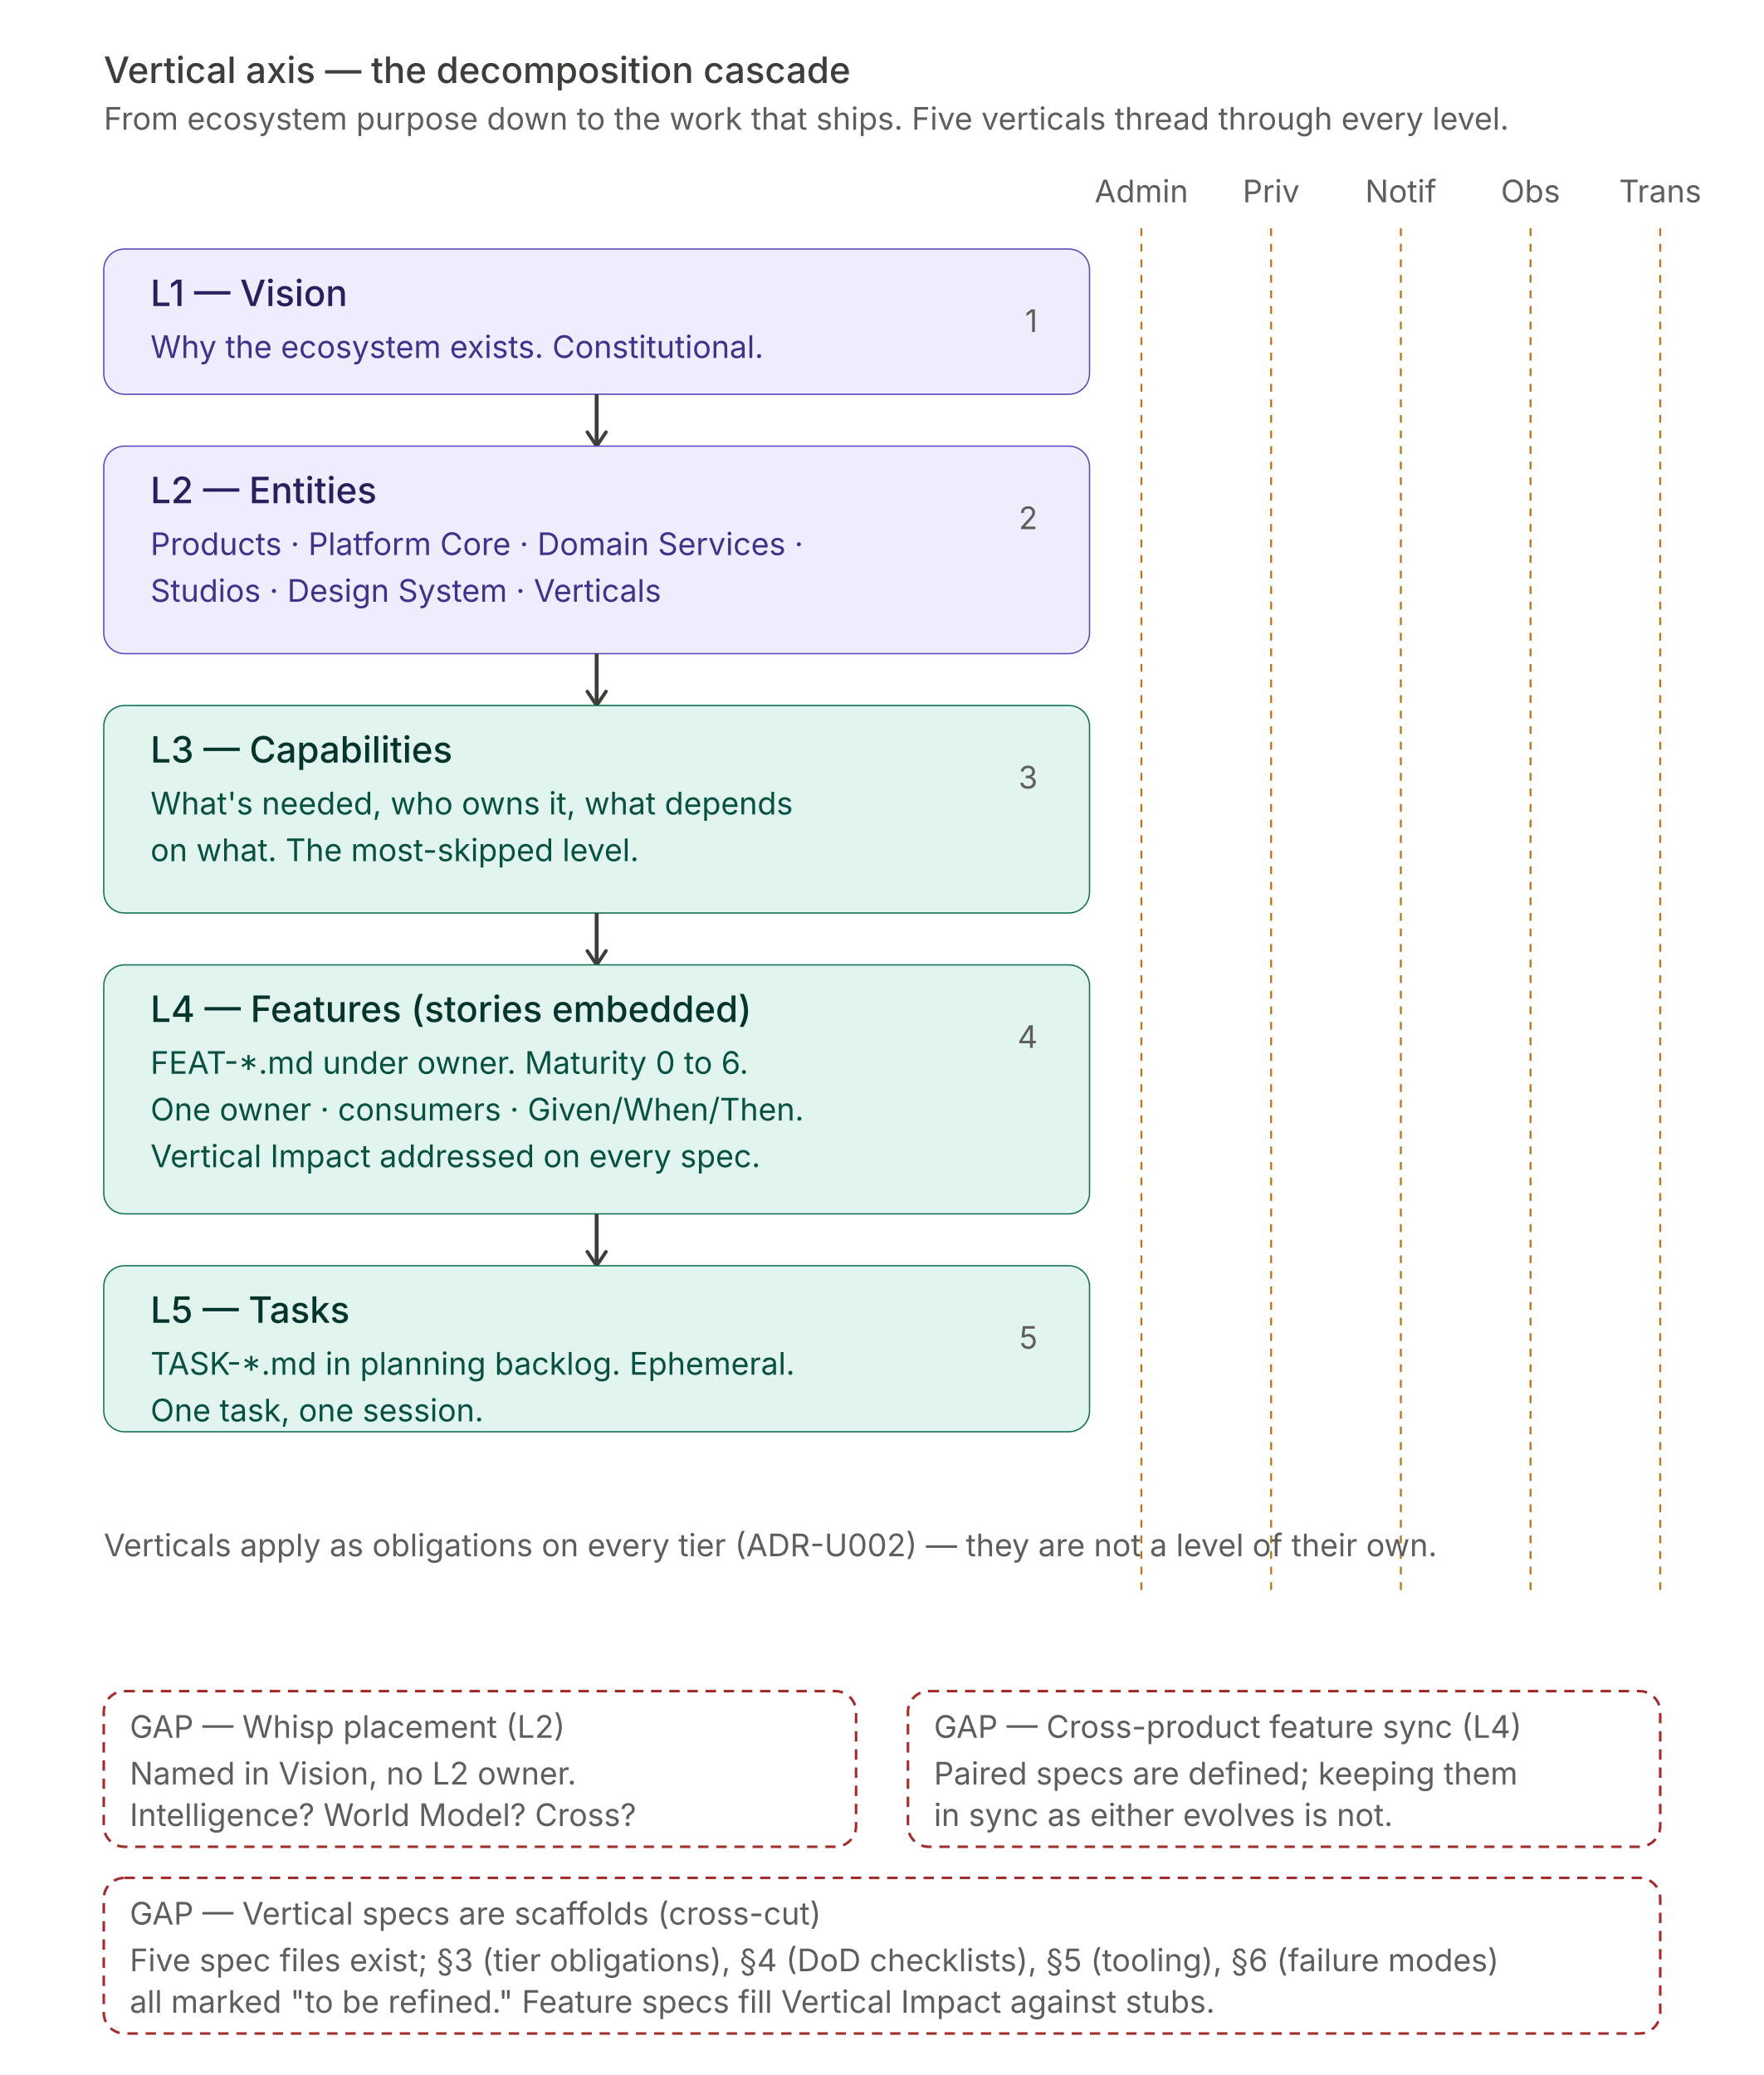
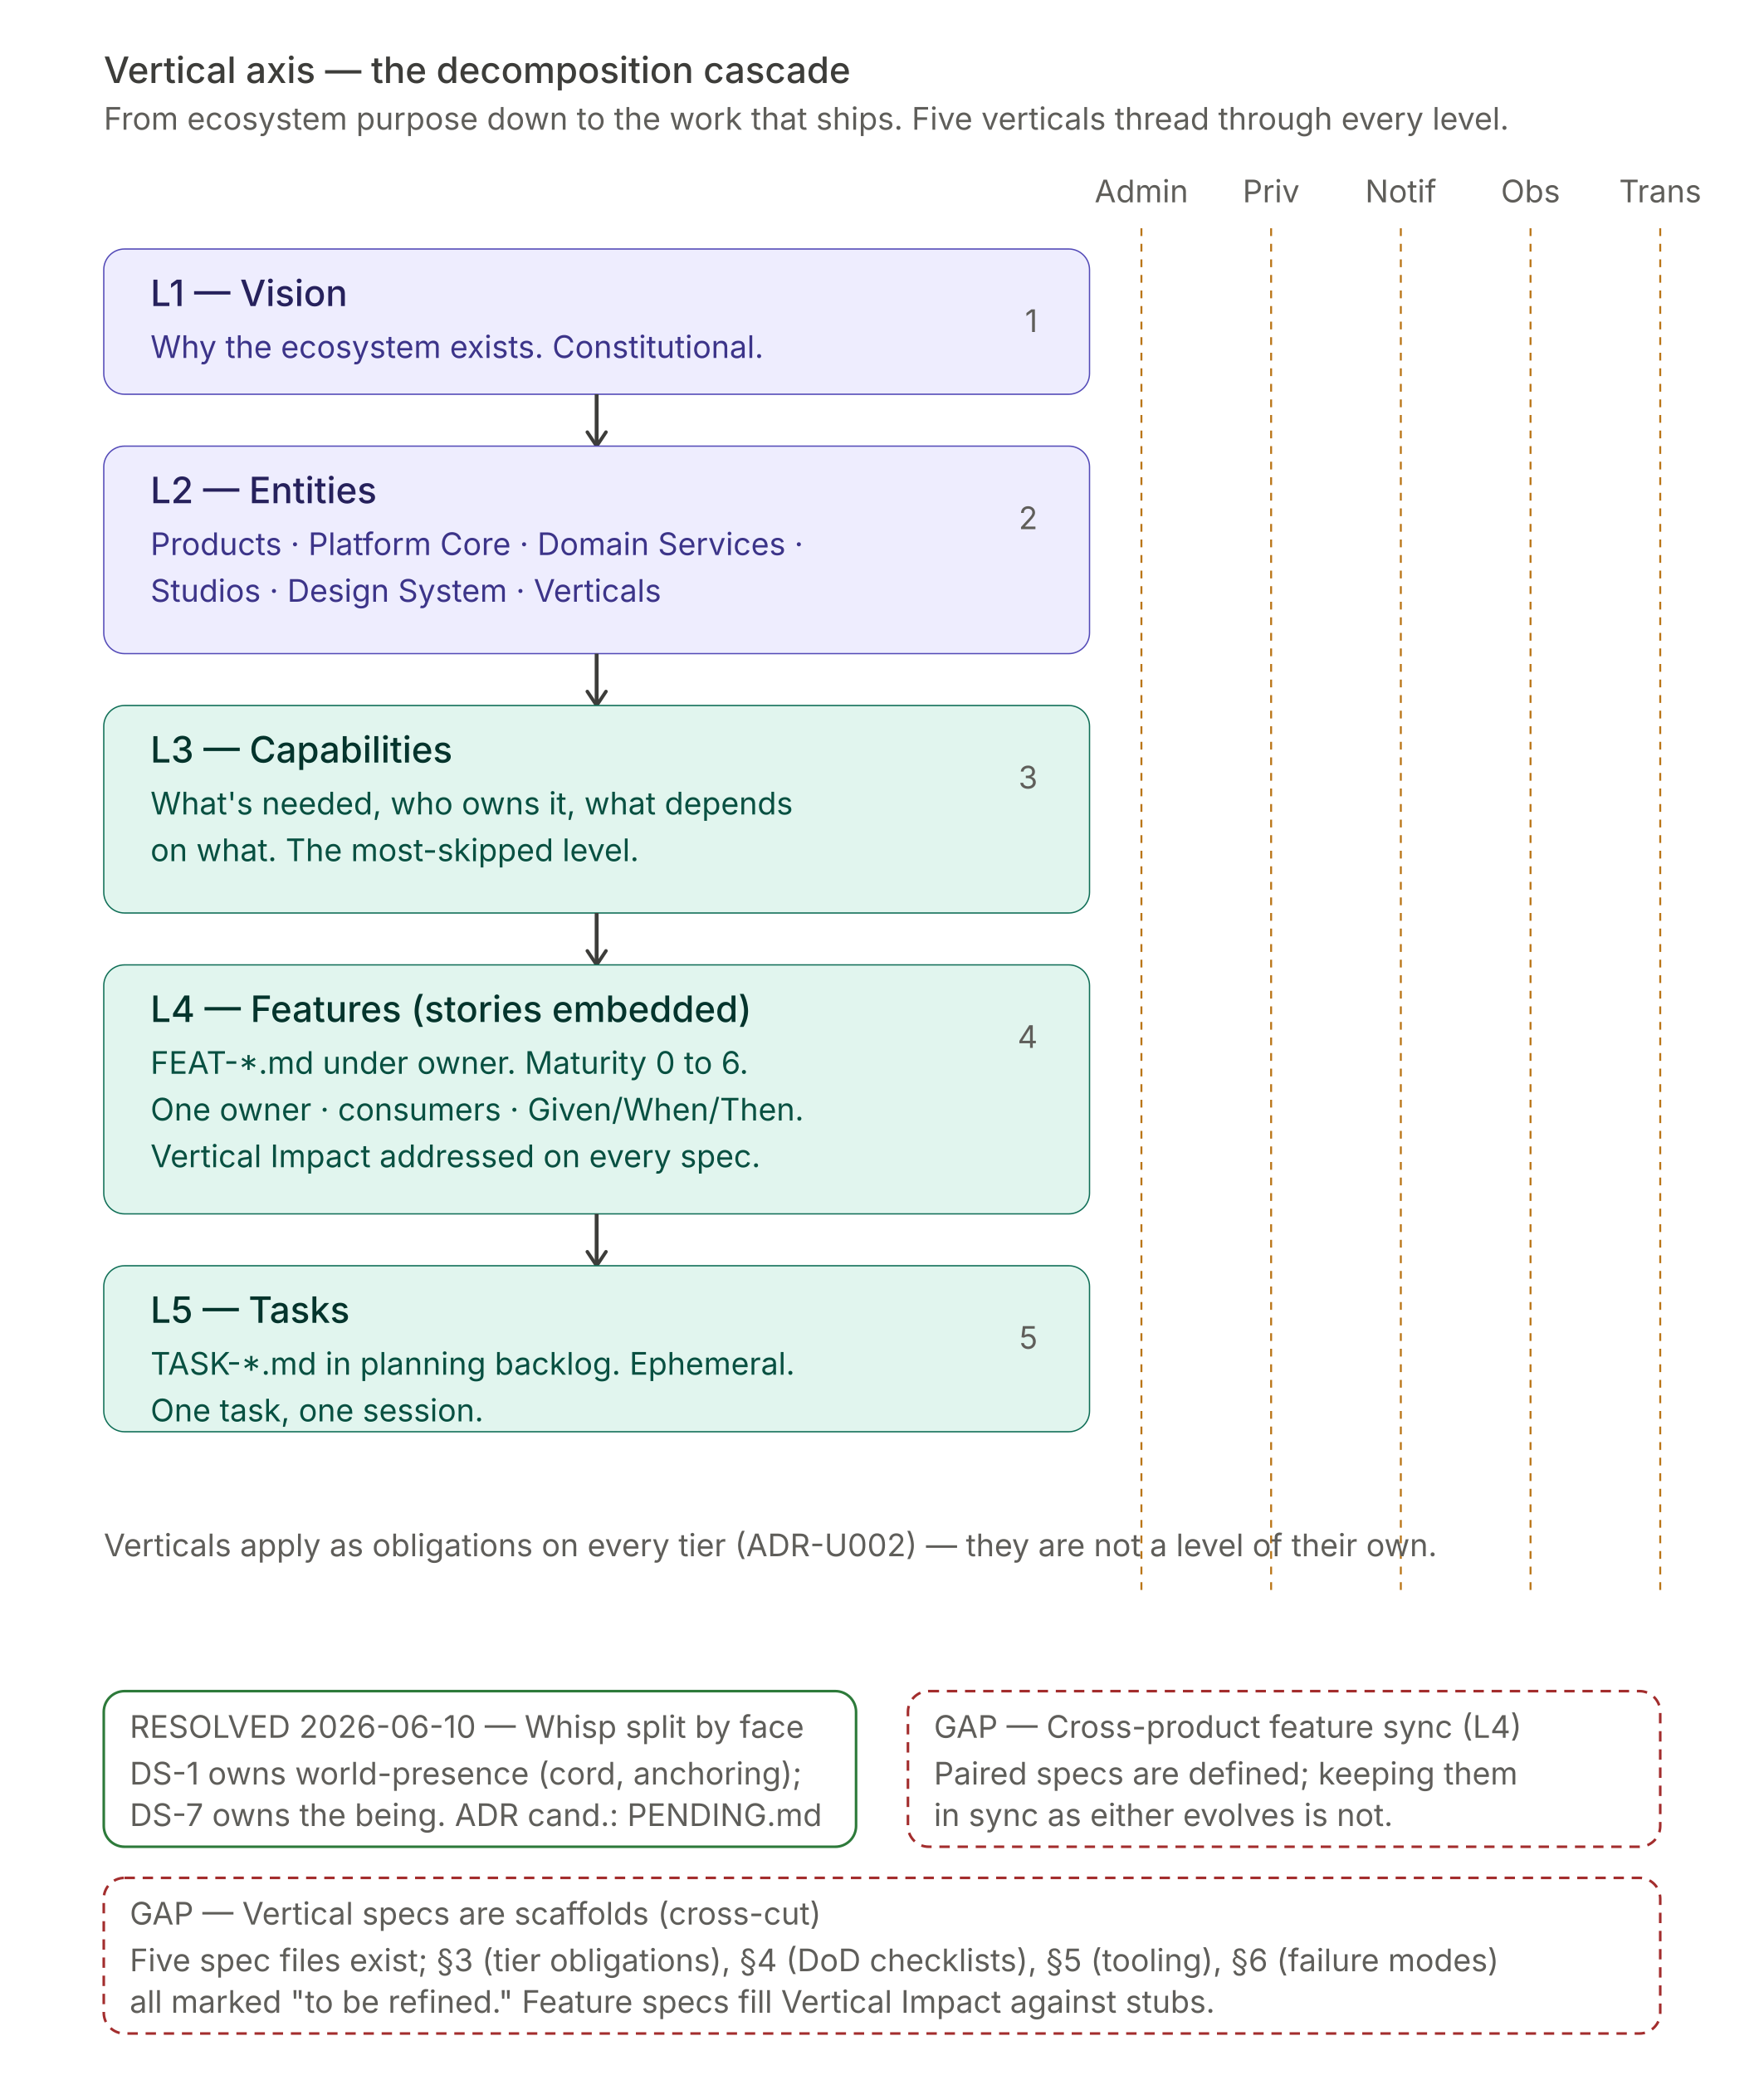
<svg xmlns="http://www.w3.org/2000/svg" viewBox="0 0 680 800" role="img" font-family="'Inter', 'Anthropic Sans', -apple-system, BlinkMacSystemFont, 'Segoe UI', Helvetica, Arial, sans-serif">
  <style>
  .t  { font-size: 14px; fill: #3d3d3a; font-weight: 400; }
  .ts { font-size: 12px; fill: #5f5e5a; font-weight: 400; }
  .th { font-size: 14px; fill: #3d3d3a; font-weight: 500; }
  .c-purple rect { fill: #EEEDFE; stroke: #534AB7; }
  .c-purple .t, .c-purple .ts, .c-purple .th { fill: #3C3489; }
  .c-purple .th { fill: #26215C; }
  .c-teal rect { fill: #E1F5EE; stroke: #0F6E56; }
  .c-teal .t, .c-teal .ts, .c-teal .th { fill: #085041; }
  .c-teal .th { fill: #04342C; }
  @media (prefers-color-scheme: dark) {
    .t  { fill: #c2c0b6; }
    .ts { fill: #9c9a92; }
    .th { fill: #c2c0b6; }
    .c-purple rect { fill: #3C3489; stroke: #AFA9EC; }
    .c-purple .t, .c-purple .ts, .c-purple .th { fill: #CECBF6; }
    .c-purple .th { fill: #EEEDFE; }
    .c-teal rect { fill: #085041; stroke: #5DCAA5; }
    .c-teal .t, .c-teal .ts, .c-teal .th { fill: #9FE1CB; }
    .c-teal .th { fill: #E1F5EE; }
  }
</style>
  <defs>
    <marker id="arrow" viewBox="0 0 10 10" refX="8" refY="5" markerWidth="6" markerHeight="6" orient="auto-start-reverse">
      <path d="M2 1L8 5L2 9" fill="none" stroke="context-stroke" stroke-width="1.5" stroke-linecap="round" stroke-linejoin="round" />
    </marker>
  </defs>
  <text class="th" x="40" y="32">Vertical axis — the decomposition cascade</text>
  <text class="ts" x="40" y="50">From ecosystem purpose down to the work that ships. Five verticals thread through every level.</text>
  <text class="ts" x="440" y="78" fill="#BA7517" text-anchor="middle">Admin</text>
  <text class="ts" x="490" y="78" fill="#BA7517" text-anchor="middle">Priv</text>
  <text class="ts" x="540" y="78" fill="#BA7517" text-anchor="middle">Notif</text>
  <text class="ts" x="590" y="78" fill="#BA7517" text-anchor="middle">Obs</text>
  <text class="ts" x="640" y="78" fill="#BA7517" text-anchor="middle">Trans</text>
  <line x1="440" y1="88" x2="440" y2="616" stroke="#BA7517" stroke-width="0.75" stroke-dasharray="3 3" fill="none" />
  <line x1="490" y1="88" x2="490" y2="616" stroke="#BA7517" stroke-width="0.75" stroke-dasharray="3 3" fill="none" />
  <line x1="540" y1="88" x2="540" y2="616" stroke="#BA7517" stroke-width="0.75" stroke-dasharray="3 3" fill="none" />
  <line x1="590" y1="88" x2="590" y2="616" stroke="#BA7517" stroke-width="0.75" stroke-dasharray="3 3" fill="none" />
  <line x1="640" y1="88" x2="640" y2="616" stroke="#BA7517" stroke-width="0.75" stroke-dasharray="3 3" fill="none" />
  <g class="c-purple">
    <rect x="40" y="96" width="380" height="56" rx="8" stroke-width="0.5" />
    <text class="th" x="58" y="118">L1 — Vision</text>
    <text class="ts" x="58" y="138">Why the ecosystem exists. Constitutional.</text>
  </g>
  <text class="ts" x="400" y="128" text-anchor="end">1</text>
  <line x1="230" y1="152" x2="230" y2="172" stroke="#3d3d3a" stroke-width="1.5" fill="none" marker-end="url(#arrow)" />
  <g class="c-purple">
    <rect x="40" y="172" width="380" height="80" rx="8" stroke-width="0.5" />
    <text class="th" x="58" y="194">L2 — Entities</text>
    <text class="ts" x="58" y="214">Products · Platform Core · Domain Services ·</text>
    <text class="ts" x="58" y="232">Studios · Design System · Verticals</text>
  </g>
  <text class="ts" x="400" y="204" text-anchor="end">2</text>
  <line x1="230" y1="252" x2="230" y2="272" stroke="#3d3d3a" stroke-width="1.5" fill="none" marker-end="url(#arrow)" />
  <g class="c-teal">
    <rect x="40" y="272" width="380" height="80" rx="8" stroke-width="0.5" />
    <text class="th" x="58" y="294">L3 — Capabilities</text>
    <text class="ts" x="58" y="314">What's needed, who owns it, what depends</text>
    <text class="ts" x="58" y="332">on what. The most-skipped level.</text>
  </g>
  <text class="ts" x="400" y="304" text-anchor="end">3</text>
  <line x1="230" y1="352" x2="230" y2="372" stroke="#3d3d3a" stroke-width="1.5" fill="none" marker-end="url(#arrow)" />
  <g class="c-teal">
    <rect x="40" y="372" width="380" height="96" rx="8" stroke-width="0.5" />
    <text class="th" x="58" y="394">L4 — Features (stories embedded)</text>
    <text class="ts" x="58" y="414">FEAT-*.md under owner. Maturity 0 to 6.</text>
    <text class="ts" x="58" y="432">One owner · consumers · Given/When/Then.</text>
    <text class="ts" x="58" y="450">Vertical Impact addressed on every spec.</text>
  </g>
  <text class="ts" x="400" y="404" text-anchor="end">4</text>
  <line x1="230" y1="468" x2="230" y2="488" stroke="#3d3d3a" stroke-width="1.5" fill="none" marker-end="url(#arrow)" />
  <g class="c-teal">
    <rect x="40" y="488" width="380" height="64" rx="8" stroke-width="0.5" />
    <text class="th" x="58" y="510">L5 — Tasks</text>
    <text class="ts" x="58" y="530">TASK-*.md in planning backlog. Ephemeral.</text>
    <text class="ts" x="58" y="548">One task, one session.</text>
  </g>
  <text class="ts" x="400" y="520" text-anchor="end">5</text>
  <text class="ts" x="40" y="600" fill="#BA7517">Verticals apply as obligations on every tier (ADR-U002) — they are not a level of their own.</text>
  <g>
-     <rect x="40" y="652" width="290" height="60" rx="8" fill="none" stroke="#A32D2D" stroke-width="1" stroke-dasharray="4 3" />
-     <text class="ts" x="50" y="670" fill="#A32D2D">GAP — Whisp placement (L2)</text>
-     <text class="ts" x="50" y="688" fill="#A32D2D">Named in Vision, no L2 owner.</text>
-     <text class="ts" x="50" y="704" fill="#A32D2D">Intelligence? World Model? Cross?</text>
+     <rect x="40" y="652" width="290" height="60" rx="8" fill="none" stroke="#2D7A3A" stroke-width="1" />
+     <text class="ts" x="50" y="670" fill="#2D7A3A">RESOLVED 2026-06-10 — Whisp split by face</text>
+     <text class="ts" x="50" y="688" fill="#2D7A3A">DS-1 owns world-presence (cord, anchoring);</text>
+     <text class="ts" x="50" y="704" fill="#2D7A3A">DS-7 owns the being. ADR cand.: PENDING.md</text>
  </g>
  <g>
    <rect x="350" y="652" width="290" height="60" rx="8" fill="none" stroke="#A32D2D" stroke-width="1" stroke-dasharray="4 3" />
    <text class="ts" x="360" y="670" fill="#A32D2D">GAP — Cross-product feature sync (L4)</text>
    <text class="ts" x="360" y="688" fill="#A32D2D">Paired specs are defined; keeping them</text>
    <text class="ts" x="360" y="704" fill="#A32D2D">in sync as either evolves is not.</text>
  </g>
  <g>
    <rect x="40" y="724" width="600" height="60" rx="8" fill="none" stroke="#A32D2D" stroke-width="1" stroke-dasharray="4 3" />
    <text class="ts" x="50" y="742" fill="#A32D2D">GAP — Vertical specs are scaffolds (cross-cut)</text>
    <text class="ts" x="50" y="760" fill="#A32D2D">Five spec files exist; §3 (tier obligations), §4 (DoD checklists), §5 (tooling), §6 (failure modes)</text>
    <text class="ts" x="50" y="776" fill="#A32D2D">all marked "to be refined." Feature specs fill Vertical Impact against stubs.</text>
  </g>
</svg>
